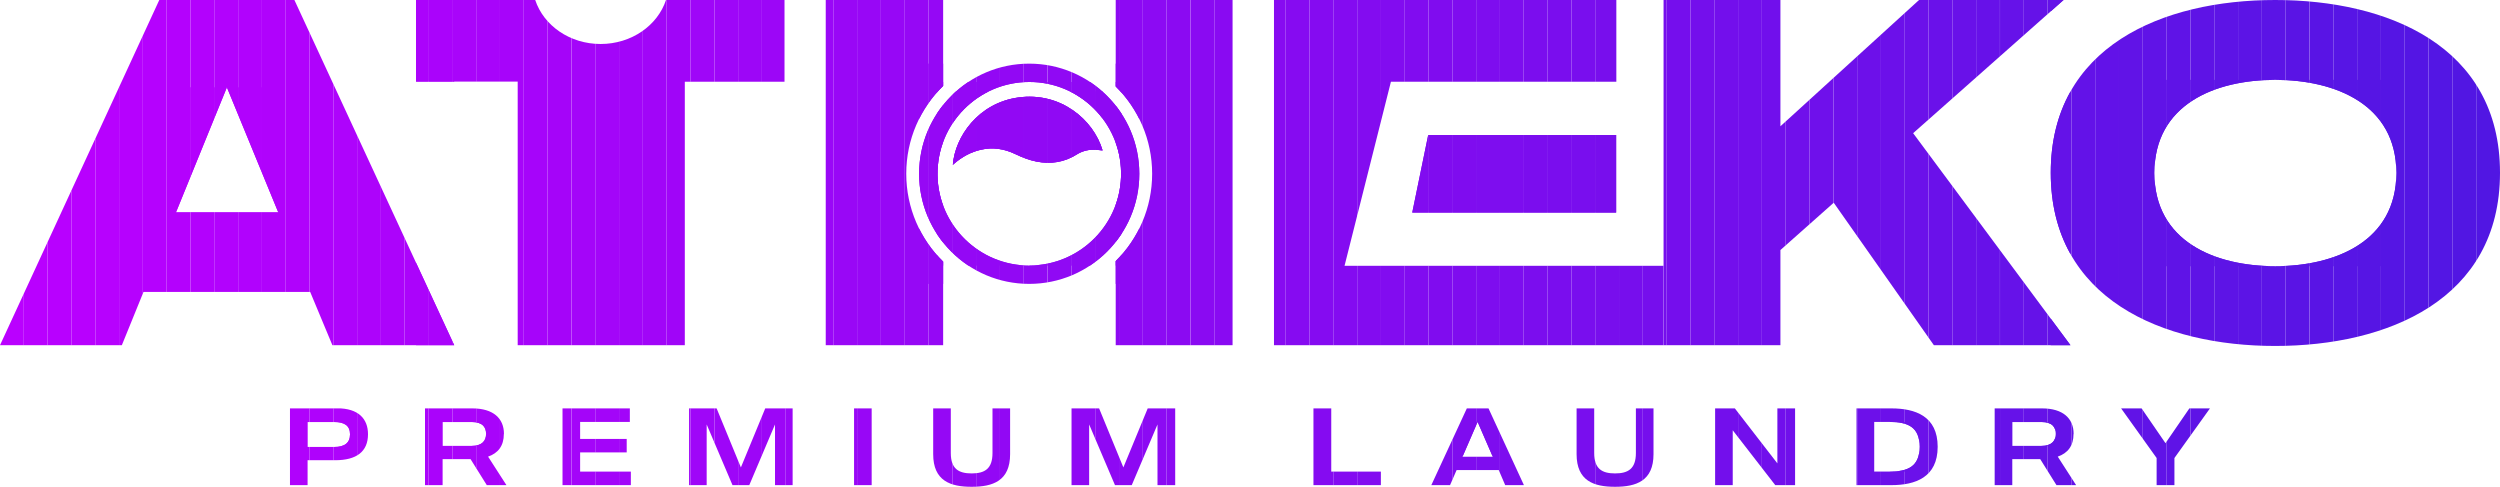
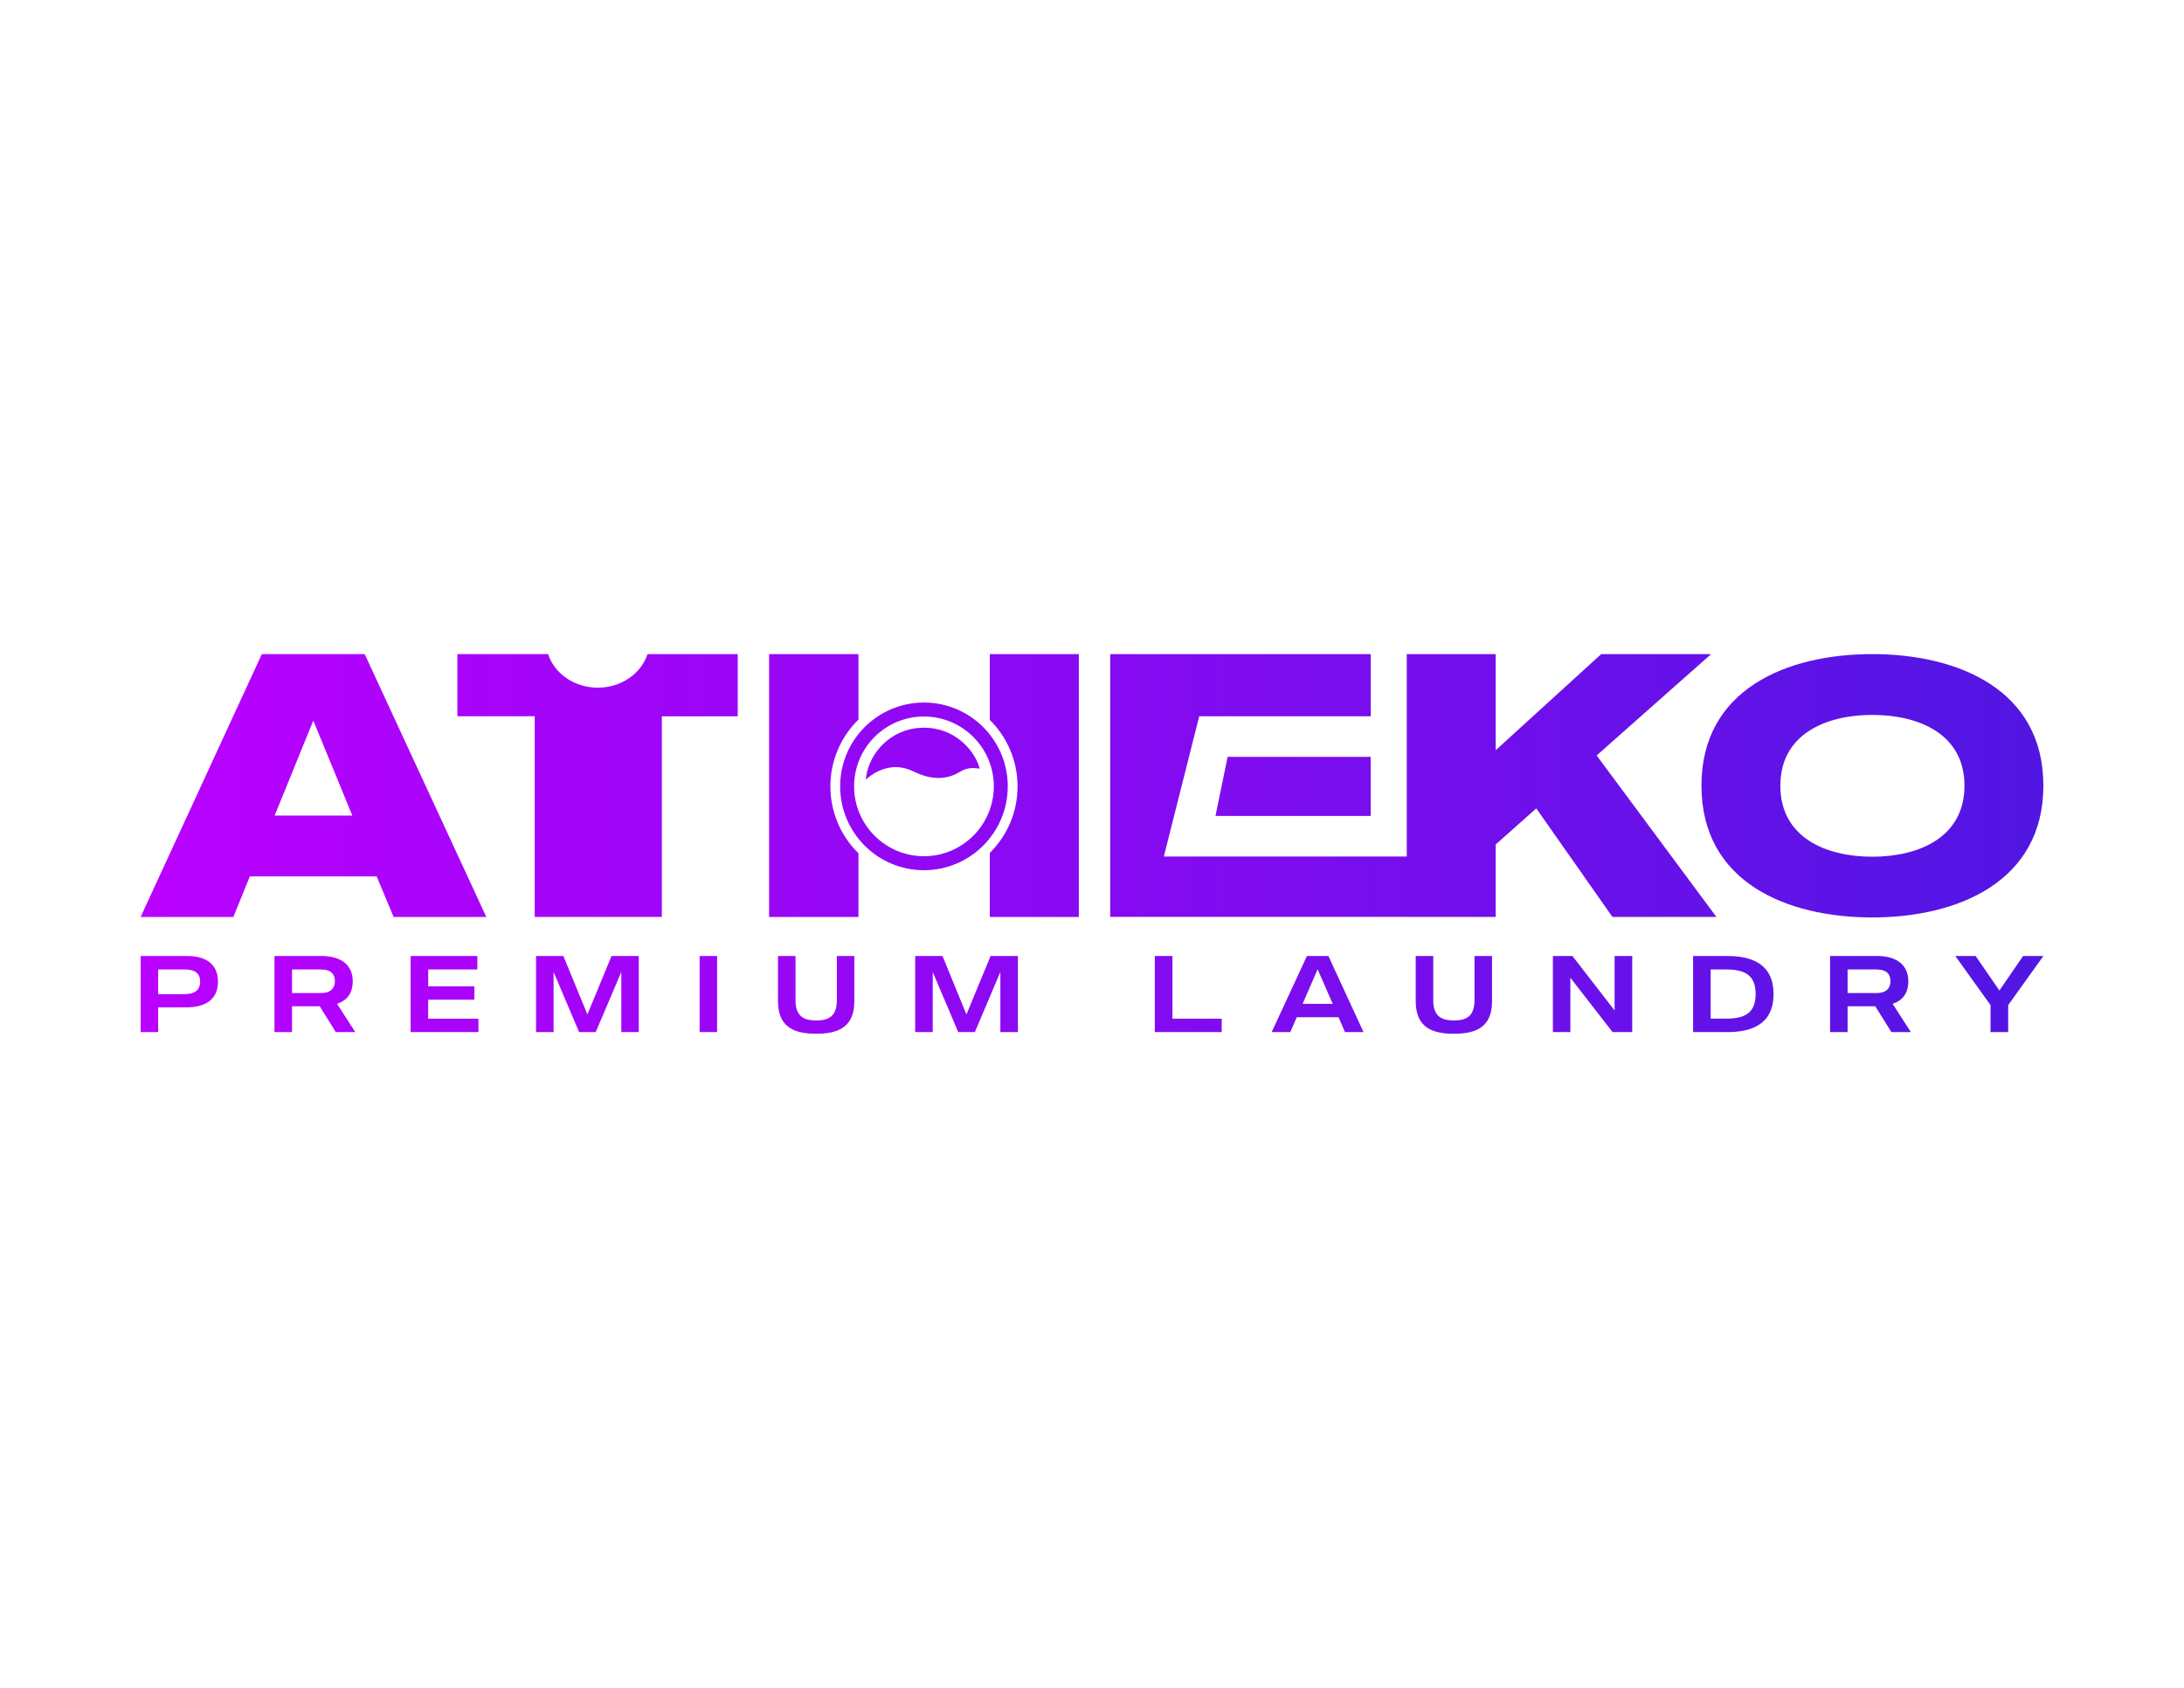
- <svg xmlns="http://www.w3.org/2000/svg" id="Layer_2" data-name="Layer 2" viewBox="0 0 271.06 52.79">
+ <svg xmlns="http://www.w3.org/2000/svg" id="Layer_1" version="1.1" viewBox="0 0 792 612">
  <defs>
    <style>
-       .cls-1 {
-         fill: #a504f9;
-       }
- 
-       .cls-2 {
-         fill: #9d06f7;
-       }
- 
-       .cls-3 {
-         fill: #ab03fb;
-       }
- 
-       .cls-4 {
-         fill: #9508f5;
-       }
- 
-       .cls-5 {
-         fill: #b401fd;
-       }
- 
-       .cls-6 {
-         fill: #9208f4;
-       }
- 
-       .cls-7 {
-         fill: #b800ff;
-       }
- 
-       .cls-8 {
-         fill: #9109f4;
-       }
- 
-       .cls-9 {
-         fill: #b501fe;
-       }
- 
-       .cls-10 {
-         fill: #b002fc;
-       }
- 
-       .cls-11 {
-         fill: #870bf1;
-       }
- 
-       .cls-12 {
-         fill: #ad03fb;
-       }
- 
-       .cls-13 {
-         fill: #890af2;
-       }
- 
-       .cls-14 {
-         fill: #5515e4;
-       }
- 
-       .cls-15 {
-         fill: #860bf1;
-       }
- 
-       .cls-16 {
-         fill: #b800fe;
-       }
- 
-       .cls-17 {
-         fill: #830cf0;
-       }
- 
-       .cls-18 {
-         fill: #7f0cef;
-       }
- 
-       .cls-19 {
-         fill: #b900ff;
-       }
- 
-       .cls-20 {
-         fill: #8c0af3;
-       }
- 
-       .cls-21 {
-         fill: #5316e4;
-       }
- 
-       .cls-22 {
-         fill: #5d14e6;
-       }
- 
-       .cls-23 {
-         fill: #9807f6;
-       }
- 
-       .cls-24 {
-         fill: #8d09f3;
-       }
- 
-       .cls-25 {
-         fill: #9a07f7;
-       }
- 
-       .cls-26 {
-         fill: #b601fe;
-       }
- 
-       .cls-27 {
-         fill: #9e06f8;
-       }
- 
-       .cls-28 {
-         fill: #7b0dee;
-       }
- 
-       .cls-29 {
-         fill: #9c06f7;
-       }
- 
-       .cls-30 {
-         fill: #ac03fb;
-       }
- 
-       .cls-31 {
-         fill: none;
-       }
- 
-       .cls-32 {
-         fill: #9308f5;
-       }
- 
-       .cls-33 {
-         fill: #5914e5;
-       }
- 
-       .cls-34 {
-         fill: #b202fd;
-       }
- 
-       .cls-35 {
-         fill: #5c14e6;
-       }
- 
-       .cls-36 {
-         fill: #5216e3;
-       }
- 
-       .cls-37 {
-         fill: #6212e8;
-       }
- 
-       .cls-38 {
-         fill: #5e13e6;
-       }
- 
-       .cls-39 {
-         fill: #6711e9;
-       }
- 
-       .cls-40 {
-         fill: #8b0af2;
-       }
- 
-       .cls-41 {
-         fill: #760eed;
-       }
- 
-       .cls-42 {
-         fill: #6d10ea;
-       }
- 
-       .cls-43 {
-         fill: #5415e4;
-       }
- 
-       .cls-44 {
-         fill: #a405f9;
-       }
- 
-       .cls-45 {
-         fill: #5715e5;
-       }
- 
-       .cls-46 {
-         fill: #6113e7;
-       }
- 
-       .cls-47 {
-         fill: #b102fd;
-       }
- 
-       .cls-48 {
-         fill: #6911e9;
-       }
- 
-       .cls-49 {
-         fill: #9907f6;
-       }
- 
-       .cls-50 {
-         fill: #b701fe;
-       }
- 
-       .cls-51 {
-         fill: #6612e9;
-       }
- 
-       .cls-52 {
-         fill: #7010eb;
-       }
- 
-       .cls-53 {
-         fill: #710fec;
-       }
- 
-       .cls-54 {
-         fill: #6f10eb;
-       }
- 
-       .cls-55 {
-         fill: #6a11ea;
-       }
- 
-       .cls-56 {
-         fill: #af02fc;
-       }
- 
-       .cls-57 {
-         fill: #8e09f3;
-       }
- 
-       .cls-58 {
-         fill: #770eed;
-       }
- 
-       .cls-59 {
-         fill: #5f13e7;
-       }
- 
-       .cls-60 {
-         fill: #aa03fb;
-       }
- 
-       .cls-61 {
-         fill: #800cef;
-       }
- 
-       .cls-62 {
-         fill: #720fec;
-       }
- 
-       .cls-63 {
-         fill: #7e0def;
-       }
- 
-       .cls-64 {
-         fill: #ba00ff;
-       }
- 
-       .cls-65 {
-         fill: #820cf0;
-       }
- 
-       .cls-66 {
-         fill: #780eed;
-       }
- 
-       .cls-67 {
-         fill: #8a0af2;
-       }
- 
-       .cls-68 {
-         fill: #6b11ea;
-       }
- 
-       .cls-69 {
-         fill: #6312e8;
-       }
- 
-       .cls-70 {
-         fill: #840bf1;
-       }
- 
-       .cls-71 {
-         fill: #9b06f7;
-       }
- 
-       .cls-72 {
-         fill: #6c10ea;
-       }
- 
-       .cls-73 {
-         fill: #a604fa;
-       }
- 
-       .cls-74 {
-         fill: #6412e8;
-       }
- 
-       .cls-75 {
-         fill: #730fec;
-       }
- 
-       .cls-76 {
-         fill: #9009f4;
-       }
- 
-       .cls-77 {
-         fill: #6013e7;
-       }
- 
-       .cls-78 {
-         fill: #a205f9;
-       }
- 
-       .cls-79 {
-         fill: #740fec;
-       }
- 
-       .cls-80 {
-         fill: #9707f6;
-       }
- 
-       .cls-81 {
-         fill: #5a14e5;
-       }
- 
-       .cls-82 {
-         fill: #5116e3;
-       }
- 
-       .cls-83 {
-         fill: #a105f8;
-       }
- 
-       .cls-84 {
-         fill: #810cf0;
-       }
- 
-       .cls-85 {
-         fill: #7d0def;
-       }
- 
-       .cls-86 {
-         fill: #ae03fc;
-       }
- 
-       .cls-87 {
-         fill: #a704fa;
-       }
- 
-       .cls-88 {
-         fill: #9608f5;
-       }
- 
-       .cls-89 {
-         fill: #5615e4;
-       }
- 
-       .cls-90 {
-         fill: #790eee;
-       }
- 
-       .cls-91 {
-         fill: #9408f5;
-       }
- 
-       .cls-92 {
-         fill: #750eed;
-       }
- 
-       .cls-93 {
-         fill: #9f06f8;
-       }
- 
-       .cls-94 {
-         fill: #8f09f4;
-       }
- 
-       .cls-95 {
-         fill: #6512e8;
-       }
- 
-       .cls-96 {
-         fill: #7a0dee;
-       }
- 
-       .cls-97 {
-         fill: #a804fa;
-       }
- 
-       .cls-98 {
-         fill: #b301fd;
-       }
- 
-       .cls-99 {
-         fill: #5b14e6;
-       }
- 
-       .cls-100 {
-         clip-path: url(#clippath);
-       }
- 
-       .cls-101 {
-         fill: #6e10eb;
-       }
- 
-       .cls-102 {
-         fill: #a904fa;
-       }
- 
-       .cls-103 {
-         fill: #850bf1;
-       }
- 
-       .cls-104 {
-         fill: #a005f8;
-       }
- 
-       .cls-105 {
-         fill: #a305f9;
+       .st0 {
+         fill: url(#linear-gradient);
      }
    </style>
-     <clipPath id="clippath">
-       <path class="cls-31" d="M36.57,44.28h-5.13v8.32h1.91v-2.7h2.99c2.31,0,3.56-.93,3.56-2.82,0-1.68-1.05-2.81-3.33-2.81ZM36.24,48.46h-2.88v-2.7h2.88c1.12,0,1.71.39,1.71,1.33s-.59,1.37-1.71,1.37ZM62.9,51.13h5.51v1.47h-7.42v-8.32h7.3v1.47h-5.39v1.84h5.05v1.46h-5.05v2.07ZM159.04,44.28l-3.85,8.32h2.03l.71-1.63h4.57l.7,1.63h2.03l-3.84-8.32h-2.35ZM158.57,49.52l1.64-3.78,1.64,3.78h-3.28ZM192.7,44.28h1.93v8.32h-2.15l-4.61-5.95v5.95h-1.91v-8.32h2.14l4.61,5.96v-5.96ZM144.33,51.13h5.39v1.47h-7.31v-8.32h1.93v6.85ZM237.39,44.28h2.22l-3.85,5.38v2.95h-1.93v-2.95l-3.85-5.38h2.22l2.59,3.77,2.59-3.77ZM224.83,47.04c0-1.68-1.16-2.76-3.42-2.76h-5.14v8.32h1.91v-2.82h3.03l1.76,2.82h2.13l-1.99-3.09c1.09-.38,1.71-1.17,1.71-2.47ZM221.34,48.34h-3.15v-2.58h3.15c1.19,0,1.55.57,1.55,1.28s-.38,1.3-1.55,1.3ZM205.07,44.28h-3.78v8.32h3.78c2.59,0,5.02-.84,5.02-4.16s-2.43-4.16-5.02-4.16ZM204.88,51.13h-1.67v-5.38h1.67c1.99,0,3.25.55,3.25,2.69s-1.26,2.69-3.25,2.69ZM177.37,44.28h1.91v4.96c0,2.91-1.88,3.54-4.17,3.54s-4.17-.63-4.17-3.54v-4.96h1.91v4.84c0,1.7.83,2.21,2.26,2.21s2.26-.51,2.26-2.21v-4.84ZM82.96,44.28h2.99v8.32h-1.92v-6.58l-2.79,6.58h-1.82l-2.8-6.58v6.58h-1.91v-8.32h2.99l2.63,6.4,2.64-6.4ZM92.6,44.28h1.91v8.32h-1.91v-8.32ZM54.64,47.04c0-1.68-1.16-2.76-3.42-2.76h-5.14v8.32h1.91v-2.82h3.03l1.76,2.82h2.13l-1.99-3.09c1.09-.38,1.71-1.17,1.71-2.47ZM51.15,48.34h-3.15v-2.58h3.15c1.19,0,1.55.57,1.55,1.28s-.38,1.3-1.55,1.3ZM124.43,44.28h2.99v8.32h-1.92v-6.58l-2.79,6.58h-1.82l-2.8-6.58v6.58h-1.91v-8.32h2.99l2.63,6.4,2.64-6.4ZM107.61,44.28h1.91v4.96c0,2.91-1.88,3.54-4.17,3.54s-4.17-.63-4.17-3.54v-4.96h1.91v4.84c0,1.7.83,2.21,2.26,2.21s2.26-.51,2.26-2.21v-4.84ZM193.04,0v13.69L208.07,0h15.67l-16.31,14.44,17.06,22.99h-14.81l-10.86-15.45-5.78,5.13v10.32h-12.67V0h12.67ZM17.27,0L0,37.43h13.21l2.35-5.78h18.07l2.41,5.78h13.21L31.92,0h-14.65ZM19.09,23l5.51-13.53,5.56,13.53h-11.07ZM153.12,23.05l1.73-8.41h20.38v8.41h-22.11ZM246.68,0c-12.14,0-24.33,4.99-24.33,18.73s12.19,18.78,24.33,18.78,24.38-4.99,24.38-18.78S258.81,0,246.68,0ZM246.69,28.86c-6.54,0-13.1-2.69-13.1-10.11s6.56-10.09,13.1-10.09,13.13,2.69,13.13,10.09-6.59,10.11-13.13,10.11ZM180.37,37.43h-42.24V0h37.12v8.86h-24.44l-5.03,19.96h34.6v8.61ZM98.26,18.84c0,3.73,1.53,7.11,4,9.53v9.07h-12.73V0h12.73v9.31c-2.47,2.42-4,5.79-4,9.52ZM85.06,8.86h-10.78s-.03,0-.03.02v28.56h-18.12V8.85h-11.02S45.11,0,45.11,0h12.92c.91,2.76,3.74,4.77,7.09,4.77S71.3,2.76,72.21,0h12.85s0,8.86,0,8.86ZM119.54,16.31c-.33-.03-.66-.08-1-.08-.64,0-1.26.18-1.8.52-1.35.85-2.81,1.07-4.35.77-.82-.16-1.59-.47-2.34-.83-1.18-.56-2.4-.75-3.68-.46-1.11.25-2.07.78-2.93,1.53-.04.03-.08.06-.13.11.23-3.04,2.76-6.7,7.1-7.3,4.55-.64,8.16,2.39,9.14,5.75ZM111.59,6.9c-6.59,0-11.94,5.34-11.94,11.94s5.34,11.94,11.94,11.94,11.94-5.35,11.94-11.94-5.34-11.94-11.94-11.94ZM111.61,28.79c-5.43.01-9.89-4.36-9.96-9.81-.07-5.61,4.44-10.09,9.95-10.09,5.48,0,9.86,4.4,9.95,9.78.09,5.62-4.46,10.11-9.93,10.11ZM120.97,0h12.67v37.43h-12.67v-9.12c2.44-2.42,3.95-5.77,3.95-9.47s-1.51-7.06-3.95-9.47V0Z" />
-     </clipPath>
+     <linearGradient id="linear-gradient" x1="51" y1="306" x2="741" y2="306" gradientUnits="userSpaceOnUse">
+       <stop offset="0" stop-color="#ba00ff" />
+       <stop offset=".42" stop-color="#9008f4" />
+       <stop offset="1" stop-color="#5116e3" />
+     </linearGradient>
  </defs>
-   <g id="Layer_1-2" data-name="Layer 1">
-     <g class="cls-100">
-       <rect class="cls-57" x="120.97" y="0" width=".36" height="37.43" />
-       <rect class="cls-24" x="121.33" y="0" width="2.58" height="37.43" />
-       <rect class="cls-20" x="123.91" y="0" width="2.58" height="37.43" />
-       <rect class="cls-40" x="126.49" y="0" width="2.58" height="37.43" />
-       <rect class="cls-67" x="129.08" y="0" width="2.58" height="37.43" />
-       <rect class="cls-13" x="131.66" y="0" width="1.99" height="37.43" />
-       <rect class="cls-4" x="101.57" y="8.89" width="1.69" height="19.91" />
-       <rect class="cls-91" x="103.26" y="8.89" width="2.58" height="19.91" />
-       <rect class="cls-32" x="105.84" y="8.89" width="2.58" height="19.91" />
-       <rect class="cls-6" x="108.42" y="8.89" width="2.58" height="19.91" />
-       <rect class="cls-8" x="111" y="8.89" width="2.58" height="19.91" />
-       <rect class="cls-76" x="113.59" y="8.89" width="2.58" height="19.91" />
-       <rect class="cls-94" x="116.17" y="8.89" width="2.58" height="19.91" />
-       <rect class="cls-57" x="118.75" y="8.89" width="2.58" height="19.91" />
-       <rect class="cls-24" x="121.33" y="8.89" width=".29" height="19.91" />
-       <rect class="cls-88" x="99.65" y="6.9" width="1.03" height="23.88" />
-       <rect class="cls-4" x="100.68" y="6.9" width="2.58" height="23.88" />
-       <rect class="cls-91" x="103.26" y="6.9" width="2.58" height="23.88" />
-       <rect class="cls-32" x="105.84" y="6.9" width="2.58" height="23.88" />
-       <rect class="cls-6" x="108.42" y="6.9" width="2.58" height="23.88" />
-       <rect class="cls-8" x="111" y="6.9" width="2.58" height="23.88" />
-       <rect class="cls-76" x="113.59" y="6.9" width="2.58" height="23.88" />
-       <rect class="cls-94" x="116.17" y="6.9" width="2.58" height="23.88" />
-       <rect class="cls-57" x="118.75" y="6.9" width="2.58" height="23.88" />
-       <rect class="cls-24" x="121.33" y="6.9" width="2.2" height="23.88" />
-       <rect class="cls-91" x="103.31" y="9.92" width="2.53" height="7.94" />
-       <rect class="cls-32" x="105.84" y="9.92" width="2.58" height="7.94" />
-       <rect class="cls-6" x="108.42" y="9.92" width="2.58" height="7.94" />
-       <rect class="cls-8" x="111" y="9.92" width="2.58" height="7.94" />
-       <rect class="cls-76" x="113.59" y="9.92" width="2.58" height="7.94" />
-       <rect class="cls-94" x="116.17" y="9.92" width="2.58" height="7.94" />
-       <rect class="cls-57" x="118.75" y="9.92" width=".79" height="7.94" />
-       <rect class="cls-3" x="45.11" y="0" width="1.35" height="37.43" />
-       <rect class="cls-60" x="46.47" y="0" width="2.58" height="37.43" />
-       <rect class="cls-102" x="49.05" y="0" width="2.58" height="37.43" />
-       <rect class="cls-97" x="51.63" y="0" width="2.58" height="37.43" />
-       <rect class="cls-87" x="54.21" y="0" width="2.58" height="37.43" />
-       <rect class="cls-73" x="56.79" y="0" width="2.58" height="37.43" />
-       <rect class="cls-1" x="59.37" y="0" width="2.58" height="37.43" />
-       <rect class="cls-44" x="61.96" y="0" width="2.58" height="37.43" />
-       <rect class="cls-105" x="64.54" y="0" width="2.58" height="37.43" />
-       <rect class="cls-78" x="67.12" y="0" width="2.58" height="37.43" />
-       <rect class="cls-83" x="69.7" y="0" width="2.58" height="37.43" />
-       <rect class="cls-104" x="72.28" y="0" width="2.58" height="37.43" />
-       <rect class="cls-93" x="74.86" y="0" width="2.58" height="37.43" />
-       <rect class="cls-27" x="77.45" y="0" width="2.58" height="37.43" />
-       <rect class="cls-2" x="80.03" y="0" width="2.58" height="37.43" />
-       <rect class="cls-29" x="82.61" y="0" width="2.45" height="37.43" />
-       <rect class="cls-25" x="89.53" y="0" width=".82" height="37.43" />
-       <rect class="cls-49" x="90.35" y="0" width="2.58" height="37.43" />
-       <rect class="cls-23" x="92.93" y="0" width="2.58" height="37.43" />
-       <rect class="cls-80" x="95.52" y="0" width="2.58" height="37.43" />
-       <rect class="cls-88" x="98.1" y="0" width="2.58" height="37.43" />
-       <rect class="cls-4" x="100.68" y="0" width="1.58" height="37.43" />
-       <rect class="cls-11" x="138.12" y="0" width="1.28" height="37.43" />
-       <rect class="cls-15" x="139.4" y="0" width="2.58" height="37.43" />
-       <rect class="cls-103" x="141.98" y="0" width="2.58" height="37.43" />
-       <rect class="cls-70" x="144.56" y="0" width="2.58" height="37.43" />
-       <rect class="cls-17" x="147.15" y="0" width="2.58" height="37.43" />
-       <rect class="cls-65" x="149.73" y="0" width="2.58" height="37.43" />
-       <rect class="cls-84" x="152.31" y="0" width="2.58" height="37.43" />
-       <rect class="cls-61" x="154.89" y="0" width="2.58" height="37.43" />
-       <rect class="cls-18" x="157.47" y="0" width="2.58" height="37.43" />
-       <rect class="cls-63" x="160.05" y="0" width="2.58" height="37.43" />
-       <rect class="cls-85" x="162.63" y="0" width="2.58" height="37.43" />
-       <rect class="cls-28" x="165.22" y="0" width="2.58" height="37.43" />
-       <rect class="cls-96" x="167.8" y="0" width="2.58" height="37.43" />
-       <rect class="cls-90" x="170.38" y="0" width="2.58" height="37.43" />
-       <rect class="cls-66" x="172.96" y="0" width="2.58" height="37.43" />
-       <rect class="cls-58" x="175.54" y="0" width="2.58" height="37.43" />
-       <rect class="cls-41" x="178.12" y="0" width="2.24" height="37.43" />
-       <rect class="cls-77" x="233.59" y="8.66" width="1.33" height="20.2" />
-       <rect class="cls-59" x="234.92" y="8.66" width="2.58" height="20.2" />
-       <rect class="cls-38" x="237.5" y="8.66" width="2.58" height="20.2" />
-       <rect class="cls-22" x="240.08" y="8.66" width="2.58" height="20.2" />
-       <rect class="cls-35" x="242.66" y="8.66" width="2.58" height="20.2" />
-       <rect class="cls-99" x="245.24" y="8.66" width="2.58" height="20.2" />
-       <rect class="cls-81" x="247.82" y="8.66" width="2.58" height="20.2" />
-       <rect class="cls-33" x="250.41" y="8.66" width="2.58" height="20.2" />
-       <rect class="cls-45" x="252.99" y="8.66" width="2.58" height="20.2" />
-       <rect class="cls-89" x="255.57" y="8.66" width="2.58" height="20.2" />
-       <rect class="cls-14" x="258.15" y="8.66" width="1.67" height="20.2" />
-       <rect class="cls-74" x="222.35" y="0" width="2.24" height="37.51" />
-       <rect class="cls-69" x="224.59" y="0" width="2.58" height="37.51" />
-       <rect class="cls-37" x="227.17" y="0" width="2.58" height="37.51" />
-       <rect class="cls-46" x="229.75" y="0" width="2.58" height="37.51" />
-       <rect class="cls-77" x="232.34" y="0" width="2.58" height="37.51" />
-       <rect class="cls-59" x="234.92" y="0" width="2.58" height="37.51" />
-       <rect class="cls-38" x="237.5" y="0" width="2.58" height="37.51" />
-       <rect class="cls-22" x="240.08" y="0" width="2.58" height="37.51" />
-       <rect class="cls-35" x="242.66" y="0" width="2.58" height="37.51" />
-       <rect class="cls-99" x="245.24" y="0" width="2.58" height="37.51" />
-       <rect class="cls-81" x="247.82" y="0" width="2.58" height="37.51" />
-       <rect class="cls-33" x="250.41" y="0" width="2.58" height="37.51" />
-       <rect class="cls-45" x="252.99" y="0" width="2.58" height="37.51" />
-       <rect class="cls-89" x="255.57" y="0" width="2.58" height="37.51" />
-       <rect class="cls-14" x="258.15" y="0" width="2.58" height="37.51" />
-       <rect class="cls-43" x="260.73" y="0" width="2.58" height="37.51" />
-       <rect class="cls-21" x="263.31" y="0" width="2.58" height="37.51" />
-       <rect class="cls-36" x="265.89" y="0" width="2.58" height="37.51" />
-       <rect class="cls-82" x="268.48" y="0" width="2.58" height="37.51" />
-       <rect class="cls-84" x="153.12" y="14.63" width="1.77" height="8.41" />
-       <rect class="cls-61" x="154.89" y="14.63" width="2.58" height="8.41" />
-       <rect class="cls-18" x="157.47" y="14.63" width="2.58" height="8.41" />
-       <rect class="cls-63" x="160.05" y="14.63" width="2.58" height="8.41" />
-       <rect class="cls-85" x="162.63" y="14.63" width="2.58" height="8.41" />
-       <rect class="cls-28" x="165.22" y="14.63" width="2.58" height="8.41" />
-       <rect class="cls-96" x="167.8" y="14.63" width="2.58" height="8.41" />
-       <rect class="cls-90" x="170.38" y="14.63" width="2.58" height="8.41" />
-       <rect class="cls-66" x="172.96" y="14.63" width="2.27" height="8.41" />
-       <rect class="cls-5" x="19.09" y="9.47" width="1.56" height="13.53" />
-       <rect class="cls-98" x="20.65" y="9.47" width="2.58" height="13.53" />
-       <rect class="cls-34" x="23.23" y="9.47" width="2.58" height="13.53" />
-       <rect class="cls-47" x="25.82" y="9.47" width="2.58" height="13.53" />
-       <rect class="cls-10" x="28.4" y="9.47" width="1.76" height="13.53" />
-       <rect class="cls-64" x="0" y="0" width="2.58" height="37.43" />
-       <rect class="cls-19" x="2.58" y="0" width="2.58" height="37.43" />
-       <rect class="cls-7" x="5.16" y="0" width="2.58" height="37.43" />
-       <rect class="cls-16" x="7.74" y="0" width="2.58" height="37.43" />
-       <rect class="cls-50" x="10.33" y="0" width="2.58" height="37.43" />
-       <rect class="cls-26" x="12.91" y="0" width="2.58" height="37.43" />
-       <rect class="cls-9" x="15.49" y="0" width="2.58" height="37.43" />
-       <rect class="cls-5" x="18.07" y="0" width="2.58" height="37.43" />
-       <rect class="cls-98" x="20.65" y="0" width="2.58" height="37.43" />
-       <rect class="cls-34" x="23.23" y="0" width="2.58" height="37.43" />
-       <rect class="cls-47" x="25.82" y="0" width="2.58" height="37.43" />
-       <rect class="cls-10" x="28.4" y="0" width="2.58" height="37.43" />
-       <rect class="cls-10" x="30.98" y="0" width="2.58" height="37.43" />
-       <rect class="cls-56" x="33.56" y="0" width="2.58" height="37.43" />
-       <rect class="cls-86" x="36.14" y="0" width="2.58" height="37.43" />
-       <rect class="cls-12" x="38.72" y="0" width="2.58" height="37.43" />
-       <rect class="cls-30" x="41.3" y="0" width="2.58" height="37.43" />
-       <rect class="cls-3" x="43.89" y="0" width="2.58" height="37.43" />
-       <rect class="cls-60" x="46.47" y="0" width="2.58" height="37.43" />
-       <rect class="cls-102" x="49.05" y="0" width=".2" height="37.43" />
-       <rect class="cls-41" x="180.37" y="0" width=".34" height="37.43" />
-       <rect class="cls-92" x="180.71" y="0" width="2.58" height="37.43" />
-       <rect class="cls-79" x="183.29" y="0" width="2.58" height="37.43" />
-       <rect class="cls-75" x="185.87" y="0" width="2.58" height="37.43" />
-       <rect class="cls-62" x="188.45" y="0" width="2.58" height="37.43" />
-       <rect class="cls-53" x="191.03" y="0" width="2.58" height="37.43" />
-       <rect class="cls-52" x="193.61" y="0" width="2.58" height="37.43" />
-       <rect class="cls-54" x="196.19" y="0" width="2.58" height="37.43" />
-       <rect class="cls-101" x="198.78" y="0" width="2.58" height="37.43" />
-       <rect class="cls-42" x="201.36" y="0" width="2.58" height="37.43" />
-       <rect class="cls-72" x="203.94" y="0" width="2.58" height="37.43" />
-       <rect class="cls-68" x="206.52" y="0" width="2.58" height="37.43" />
-       <rect class="cls-55" x="209.1" y="0" width="2.58" height="37.43" />
-       <rect class="cls-48" x="211.68" y="0" width="2.58" height="37.43" />
-       <rect class="cls-39" x="214.26" y="0" width="2.58" height="37.43" />
-       <rect class="cls-51" x="216.85" y="0" width="2.58" height="37.43" />
-       <rect class="cls-95" x="219.43" y="0" width="2.58" height="37.43" />
-       <rect class="cls-74" x="222.01" y="0" width="2.47" height="37.43" />
-       <rect class="cls-4" x="101.17" y="44.28" width="2.09" height="8.5" />
-       <rect class="cls-91" x="103.26" y="44.28" width="2.58" height="8.5" />
-       <rect class="cls-32" x="105.84" y="44.28" width="2.58" height="8.5" />
-       <rect class="cls-6" x="108.42" y="44.28" width="1.1" height="8.5" />
-       <rect class="cls-94" x="116.18" y="44.28" width="2.57" height="8.32" />
-       <rect class="cls-57" x="118.75" y="44.28" width="2.58" height="8.32" />
-       <rect class="cls-24" x="121.33" y="44.28" width="2.58" height="8.32" />
-       <rect class="cls-20" x="123.91" y="44.28" width="2.58" height="8.32" />
-       <rect class="cls-40" x="126.49" y="44.28" width=".93" height="8.32" />
-       <rect class="cls-60" x="48" y="45.76" width="1.05" height="2.58" />
-       <rect class="cls-102" x="49.05" y="45.76" width="2.58" height="2.58" />
-       <rect class="cls-97" x="51.63" y="45.76" width="1.06" height="2.58" />
-       <rect class="cls-3" x="46.08" y="44.28" width=".39" height="8.32" />
-       <rect class="cls-60" x="46.47" y="44.28" width="2.58" height="8.32" />
-       <rect class="cls-102" x="49.05" y="44.28" width="2.58" height="8.32" />
-       <rect class="cls-97" x="51.63" y="44.28" width="2.58" height="8.32" />
-       <rect class="cls-87" x="54.21" y="44.28" width=".71" height="8.32" />
-       <rect class="cls-49" x="92.6" y="44.28" width=".33" height="8.32" />
-       <rect class="cls-23" x="92.93" y="44.28" width="1.58" height="8.32" />
-       <rect class="cls-104" x="74.7" y="44.28" width=".16" height="8.32" />
-       <rect class="cls-93" x="74.86" y="44.28" width="2.58" height="8.32" />
-       <rect class="cls-27" x="77.45" y="44.28" width="2.58" height="8.32" />
-       <rect class="cls-2" x="80.03" y="44.28" width="2.58" height="8.32" />
-       <rect class="cls-29" x="82.61" y="44.28" width="2.58" height="8.32" />
-       <rect class="cls-71" x="85.19" y="44.28" width=".75" height="8.32" />
-       <rect class="cls-90" x="170.94" y="44.28" width="2.02" height="8.5" />
-       <rect class="cls-66" x="172.96" y="44.28" width="2.58" height="8.5" />
-       <rect class="cls-58" x="175.54" y="44.28" width="2.58" height="8.5" />
-       <rect class="cls-41" x="178.12" y="44.28" width="1.17" height="8.5" />
-       <rect class="cls-42" x="203.21" y="45.76" width=".72" height="5.38" />
-       <rect class="cls-72" x="203.94" y="45.76" width="2.58" height="5.38" />
-       <rect class="cls-68" x="206.52" y="45.76" width="1.61" height="5.38" />
-       <rect class="cls-101" x="201.29" y="44.28" width=".07" height="8.32" />
-       <rect class="cls-42" x="201.36" y="44.28" width="2.58" height="8.32" />
-       <rect class="cls-72" x="203.94" y="44.28" width="2.58" height="8.32" />
-       <rect class="cls-68" x="206.52" y="44.28" width="2.58" height="8.32" />
-       <rect class="cls-55" x="209.1" y="44.28" width=".99" height="8.32" />
-       <rect class="cls-51" x="218.19" y="45.76" width="1.24" height="2.58" />
-       <rect class="cls-95" x="219.43" y="45.76" width="2.58" height="2.58" />
-       <rect class="cls-74" x="222.01" y="45.76" width=".87" height="2.58" />
-       <rect class="cls-39" x="216.27" y="44.28" width=".58" height="8.32" />
-       <rect class="cls-51" x="216.85" y="44.28" width="2.58" height="8.32" />
-       <rect class="cls-95" x="219.43" y="44.28" width="2.58" height="8.32" />
-       <rect class="cls-74" x="222.01" y="44.28" width="2.58" height="8.32" />
-       <rect class="cls-69" x="224.59" y="44.28" width=".52" height="8.32" />
-       <rect class="cls-46" x="229.98" y="44.28" width="2.35" height="8.32" />
-       <rect class="cls-77" x="232.34" y="44.28" width="2.58" height="8.32" />
-       <rect class="cls-59" x="234.92" y="44.28" width="2.58" height="8.32" />
-       <rect class="cls-38" x="237.5" y="44.28" width="2.12" height="8.32" />
-       <rect class="cls-103" x="142.4" y="44.28" width="2.16" height="8.32" />
-       <rect class="cls-70" x="144.56" y="44.28" width="2.58" height="8.32" />
-       <rect class="cls-17" x="147.15" y="44.28" width="2.57" height="8.32" />
-       <rect class="cls-75" x="185.95" y="44.28" width="2.5" height="8.32" />
-       <rect class="cls-62" x="188.45" y="44.28" width="2.58" height="8.32" />
-       <rect class="cls-53" x="191.03" y="44.28" width="2.58" height="8.32" />
-       <rect class="cls-52" x="193.61" y="44.28" width="1.02" height="8.32" />
-       <rect class="cls-18" x="158.57" y="45.73" width="1.48" height="3.78" />
-       <rect class="cls-63" x="160.05" y="45.73" width="1.8" height="3.78" />
-       <rect class="cls-61" x="155.18" y="44.28" width="2.29" height="8.32" />
-       <rect class="cls-18" x="157.47" y="44.28" width="2.58" height="8.32" />
-       <rect class="cls-63" x="160.05" y="44.28" width="2.58" height="8.32" />
-       <rect class="cls-85" x="162.63" y="44.28" width="2.58" height="8.32" />
-       <rect class="cls-28" x="165.22" y="44.28" width=".02" height="8.32" />
-       <rect class="cls-1" x="60.98" y="44.28" width=".97" height="8.32" />
-       <rect class="cls-44" x="61.96" y="44.28" width="2.58" height="8.32" />
-       <rect class="cls-105" x="64.54" y="44.28" width="2.58" height="8.32" />
-       <rect class="cls-78" x="67.12" y="44.28" width="1.28" height="8.32" />
-       <rect class="cls-10" x="33.36" y="45.76" width=".2" height="2.7" />
-       <rect class="cls-56" x="33.56" y="45.76" width="2.58" height="2.7" />
-       <rect class="cls-86" x="36.14" y="45.76" width="1.81" height="2.7" />
-       <rect class="cls-10" x="31.44" y="44.28" width="2.12" height="8.32" />
-       <rect class="cls-56" x="33.56" y="44.28" width="2.58" height="8.32" />
-       <rect class="cls-86" x="36.14" y="44.28" width="2.58" height="8.32" />
-       <rect class="cls-12" x="38.72" y="44.28" width="1.18" height="8.32" />
-     </g>
-   </g>
+   <path class="st0" d="M585.51,346.65h6.4v27.58h-7.13l-15.31-19.72v19.72h-6.33v-27.58h7.09l15.28,19.72v-19.72ZM155.28,362.49h16.74v-4.87h-16.74v-6.1h17.83v-4.87h-24.2v27.58h24.59v-4.87h-18.23v-6.86ZM213.02,367.83l-8.72-21.18h-9.91v27.58h6.36v-21.81l9.25,21.81h6.03l9.28-21.81v21.81h6.33v-27.58h-9.88l-8.75,21.18ZM253.72,374.23h6.33v-27.58h-6.33v27.58ZM122.23,363.98l6.6,10.24h-7.06l-5.83-9.35h-10.04v9.35h-6.36v-27.58h17.04c7.49,0,11.34,3.58,11.34,9.12,0,4.34-2.02,6.96-5.67,8.22ZM121.44,355.77c0-2.35-1.16-4.24-5.1-4.24h-10.44v8.55h10.44c3.85,0,5.1-2.02,5.1-4.31ZM725.06,359.15l-8.62-12.5h-7.36l12.76,17.8v9.78h6.4v-9.78l12.76-17.8h-7.36l-8.58,12.5ZM617.01,284.85c0-34.95,31.03-47.68,61.93-47.68s62.06,12.73,62.06,47.68-31.18,47.81-62.06,47.81-61.93-12.7-61.93-47.81ZM645.62,284.88c0,18.91,16.7,25.76,33.35,25.76s33.42-6.85,33.42-25.76-16.8-25.66-33.42-25.66-33.35,6.85-33.35,25.66ZM79.04,355.93c0,6.26-4.14,9.35-11.8,9.35h-9.88v8.95h-6.36v-27.58h17c7.56,0,11.04,3.71,11.04,9.28ZM72.58,355.93c0-3.12-1.99-4.41-5.67-4.41h-9.55v8.95h9.55c3.68,0,5.67-1.49,5.67-4.54ZM686.34,363.98l6.6,10.24h-7.06l-5.83-9.35h-10.04v9.35h-6.36v-27.58h17.04c7.49,0,11.34,3.58,11.34,9.12,0,4.34-2.02,6.96-5.67,8.22ZM685.55,355.77c0-2.35-1.16-4.24-5.1-4.24h-10.44v8.55h10.44c3.85,0,5.1-2.02,5.1-4.31ZM216.77,249.34c-8.53,0-15.71-5.12-18.02-12.17h-32.89v22.55l28.05-.02v72.78h46.1v-72.7c0-.05.05-.08.08-.05h27.44v-22.55h-32.71c-2.32,7.05-9.52,12.17-18.05,12.17ZM132.25,237.18l44.11,95.31h-33.63l-6.13-14.71h-46l-5.98,14.71h-33.63l43.96-95.31h37.29ZM127.77,295.72l-14.15-34.44-14.03,34.44h28.18ZM303.47,362.69c0,5.64-2.75,7.32-7.49,7.32s-7.49-1.69-7.49-7.32v-16.04h-6.36v16.41c0,9.68,6.3,11.77,13.86,11.77s13.82-2.09,13.82-11.77v-16.41h-6.33v16.04ZM481.73,346.65l12.73,27.58h-6.73l-2.32-5.4h-15.15l-2.35,5.4h-6.76l12.79-27.58h7.79ZM483.29,363.98l-5.47-12.53-5.44,12.53h10.91ZM425.18,346.65h-6.4v27.58h24.26v-4.87h-17.87v-22.71ZM534.7,362.69c0,5.64-2.75,7.32-7.46,7.32s-7.49-1.69-7.49-7.32v-16.04h-6.36v16.41c0,9.68,6.26,11.77,13.86,11.77s13.82-2.09,13.82-11.77v-16.41h-6.36v16.04ZM440.78,295.85h56.28v-21.41h-51.88l-4.4,21.41ZM358.94,261.03c6.21,6.16,10.06,14.69,10.06,24.11s-3.84,17.97-10.06,24.11v23.24h32.28v-95.31h-32.28v23.85ZM348.17,279.81c1.4-.87,2.95-1.32,4.58-1.32.87,0,1.73.13,2.55.2-2.24-7.76-10.03-14.84-20.14-14.84-1.02,0-2.06.08-3.11.2-11.05,1.55-17.49,10.87-18.07,18.61.13-.1.23-.2.33-.28,2.19-1.88,4.63-3.23,7.46-3.89,3.26-.74,6.39-.25,9.37,1.17,1.91.92,3.87,1.71,5.96,2.11,3.95.76,7.64.2,11.07-1.96ZM350.47,367.83l-8.68-21.18h-9.91v27.58h6.36v-21.81l9.25,21.81h6.03l9.25-21.81v21.81h6.36v-27.58h-9.91l-8.75,21.18ZM311.31,260.9v-23.72h-32.41v95.31h32.41v-23.09c-6.29-6.16-10.18-14.77-10.18-24.26s3.89-18.07,10.18-24.23ZM643.15,360.44c0,11.01-8.05,13.79-16.64,13.79h-12.53v-27.58h12.53c8.58,0,16.64,2.78,16.64,13.79ZM636.66,360.44c0-7.09-4.21-8.92-10.77-8.92h-5.54v17.83h5.54c6.56,0,10.77-1.79,10.77-8.92ZM335.06,315.53c-16.8,0-30.39-13.62-30.39-30.4s13.59-30.39,30.39-30.39,30.39,13.62,30.39,30.39-13.62,30.4-30.39,30.4ZM335.06,310.46h.05c13.92-.02,25.48-11.43,25.28-25.76-.23-13.69-11.38-24.87-25.33-24.9-14,0-25.51,11.4-25.33,25.68.18,13.85,11.53,24.97,25.33,24.97ZM579,273.93l41.52-36.76h-39.86l-38.26,34.85v-34.85h-32.25v73.39h-88.1l12.83-50.84h62.21v-22.55h-94.49v95.28h107.55v.02h32.25v-26.27l14.71-13.08,27.62,39.35h37.7l-43.43-58.55Z" />
</svg>
